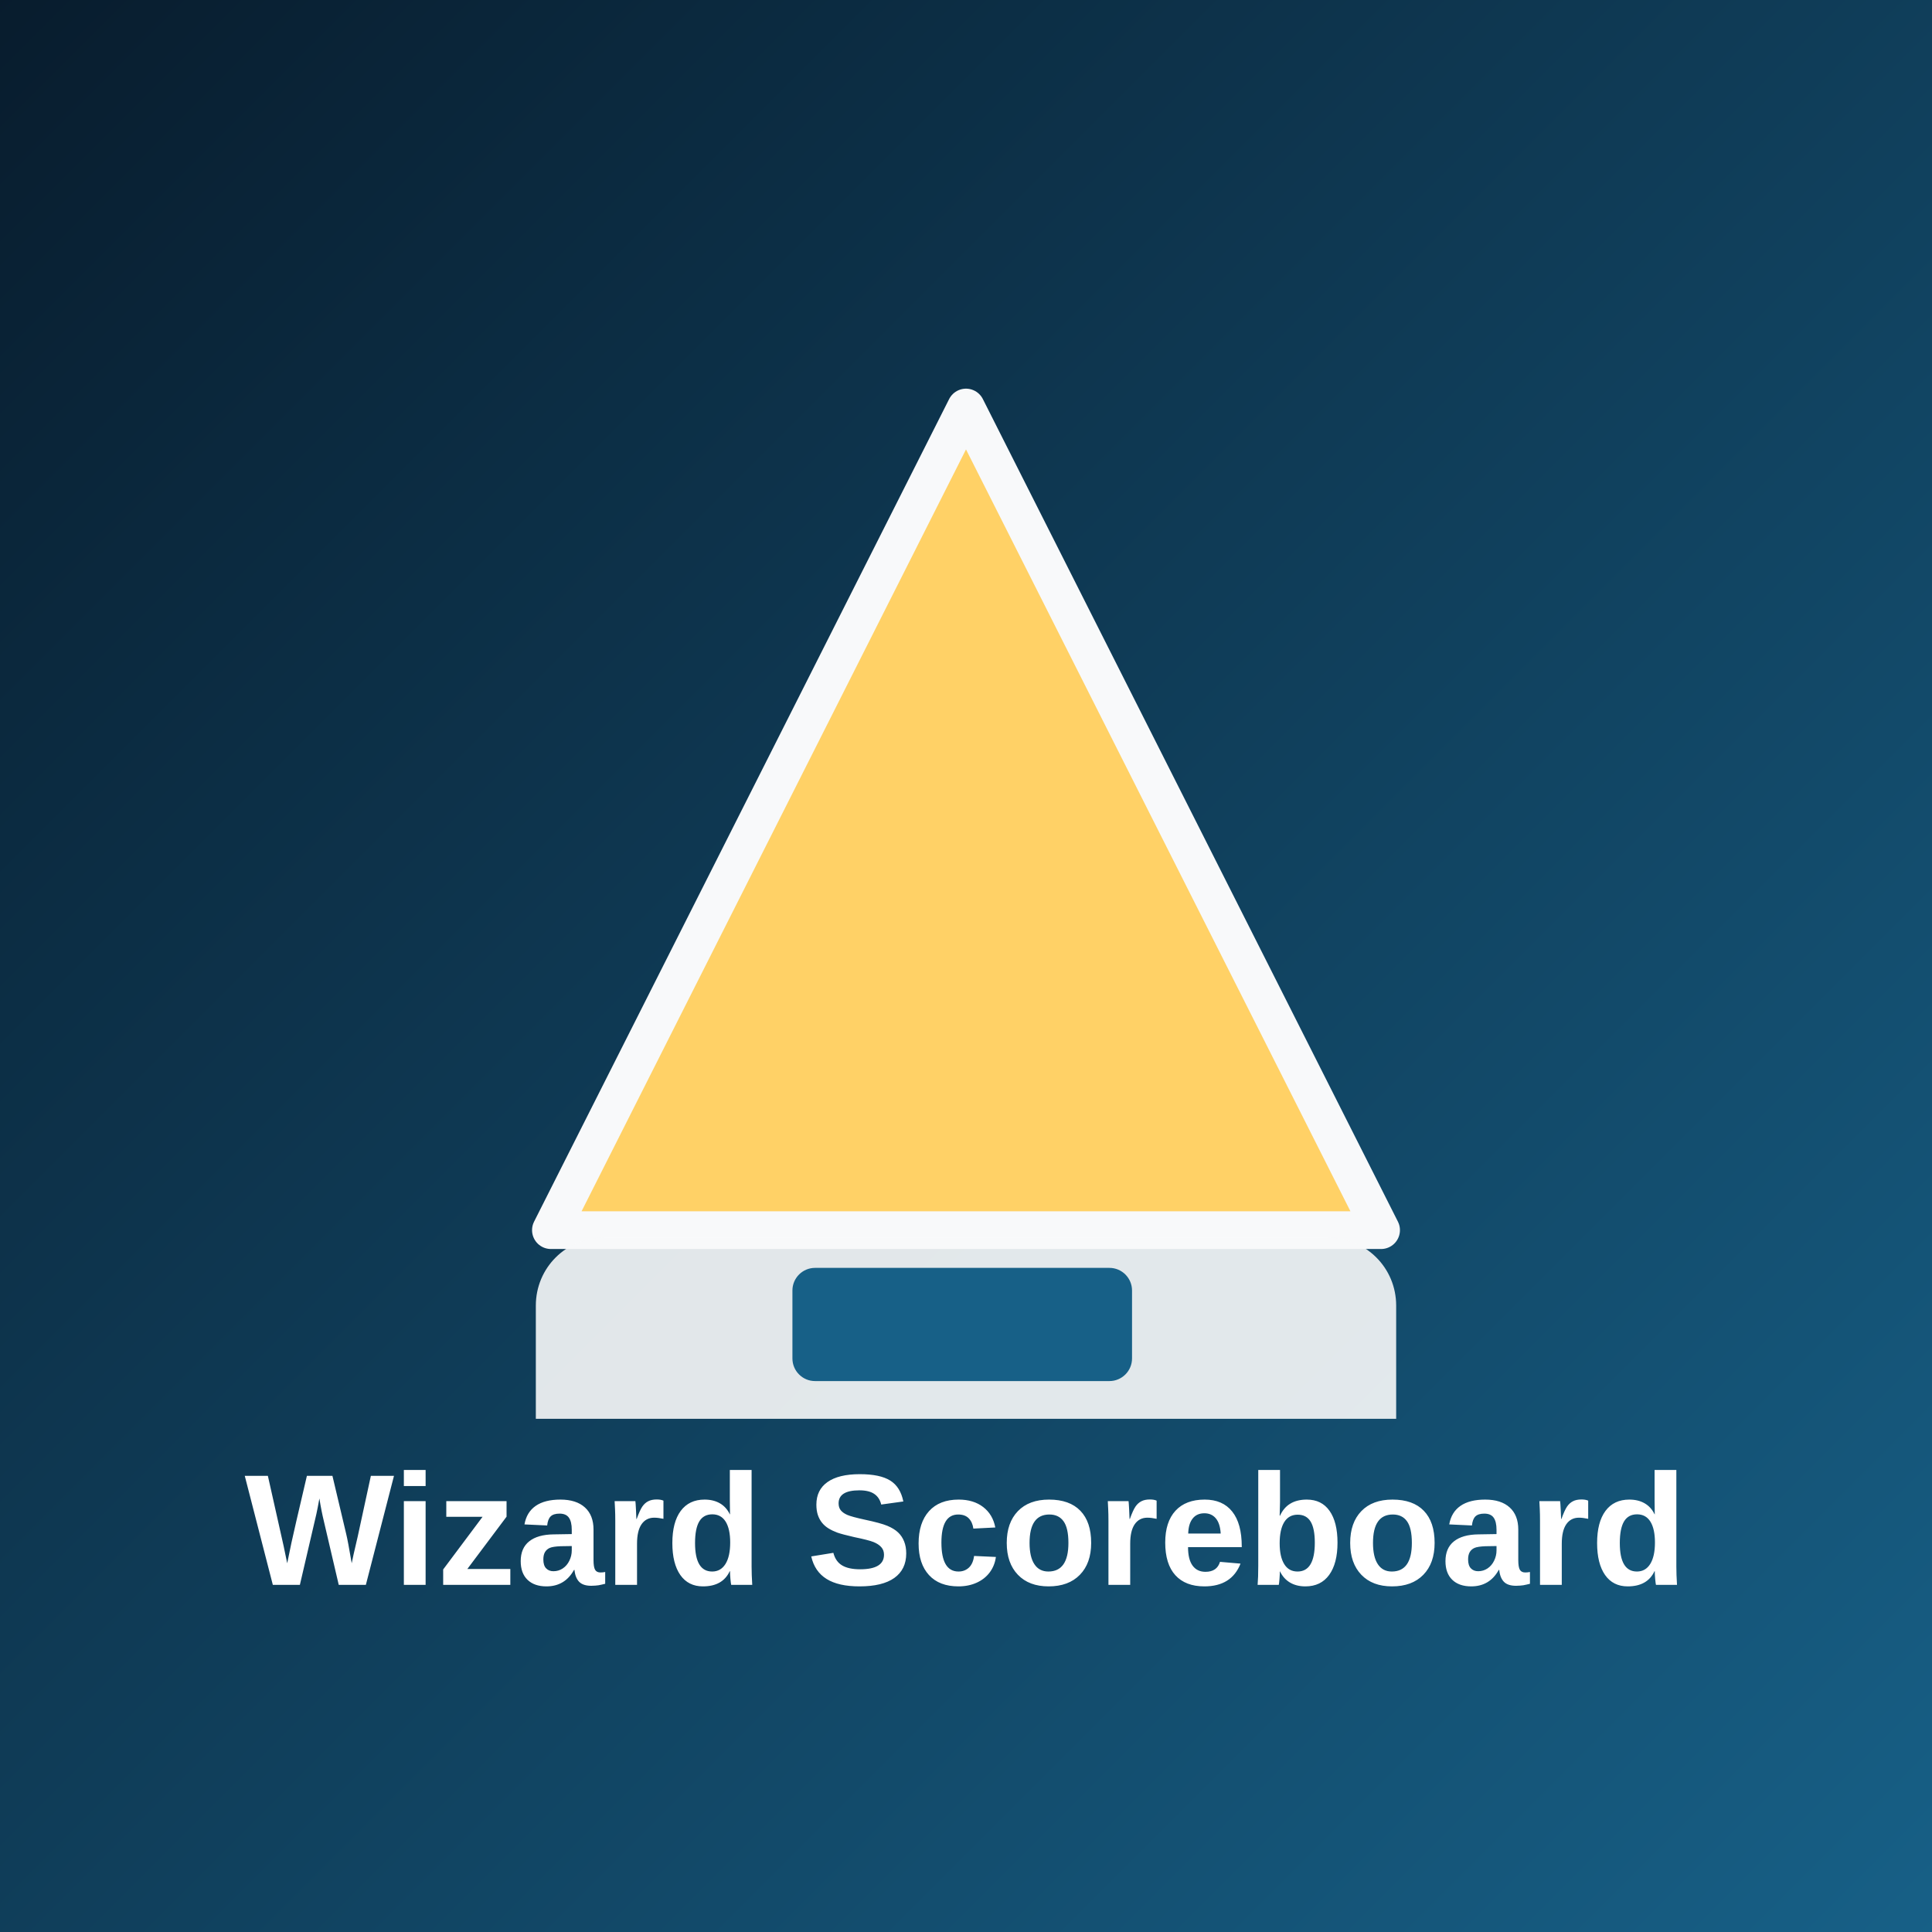
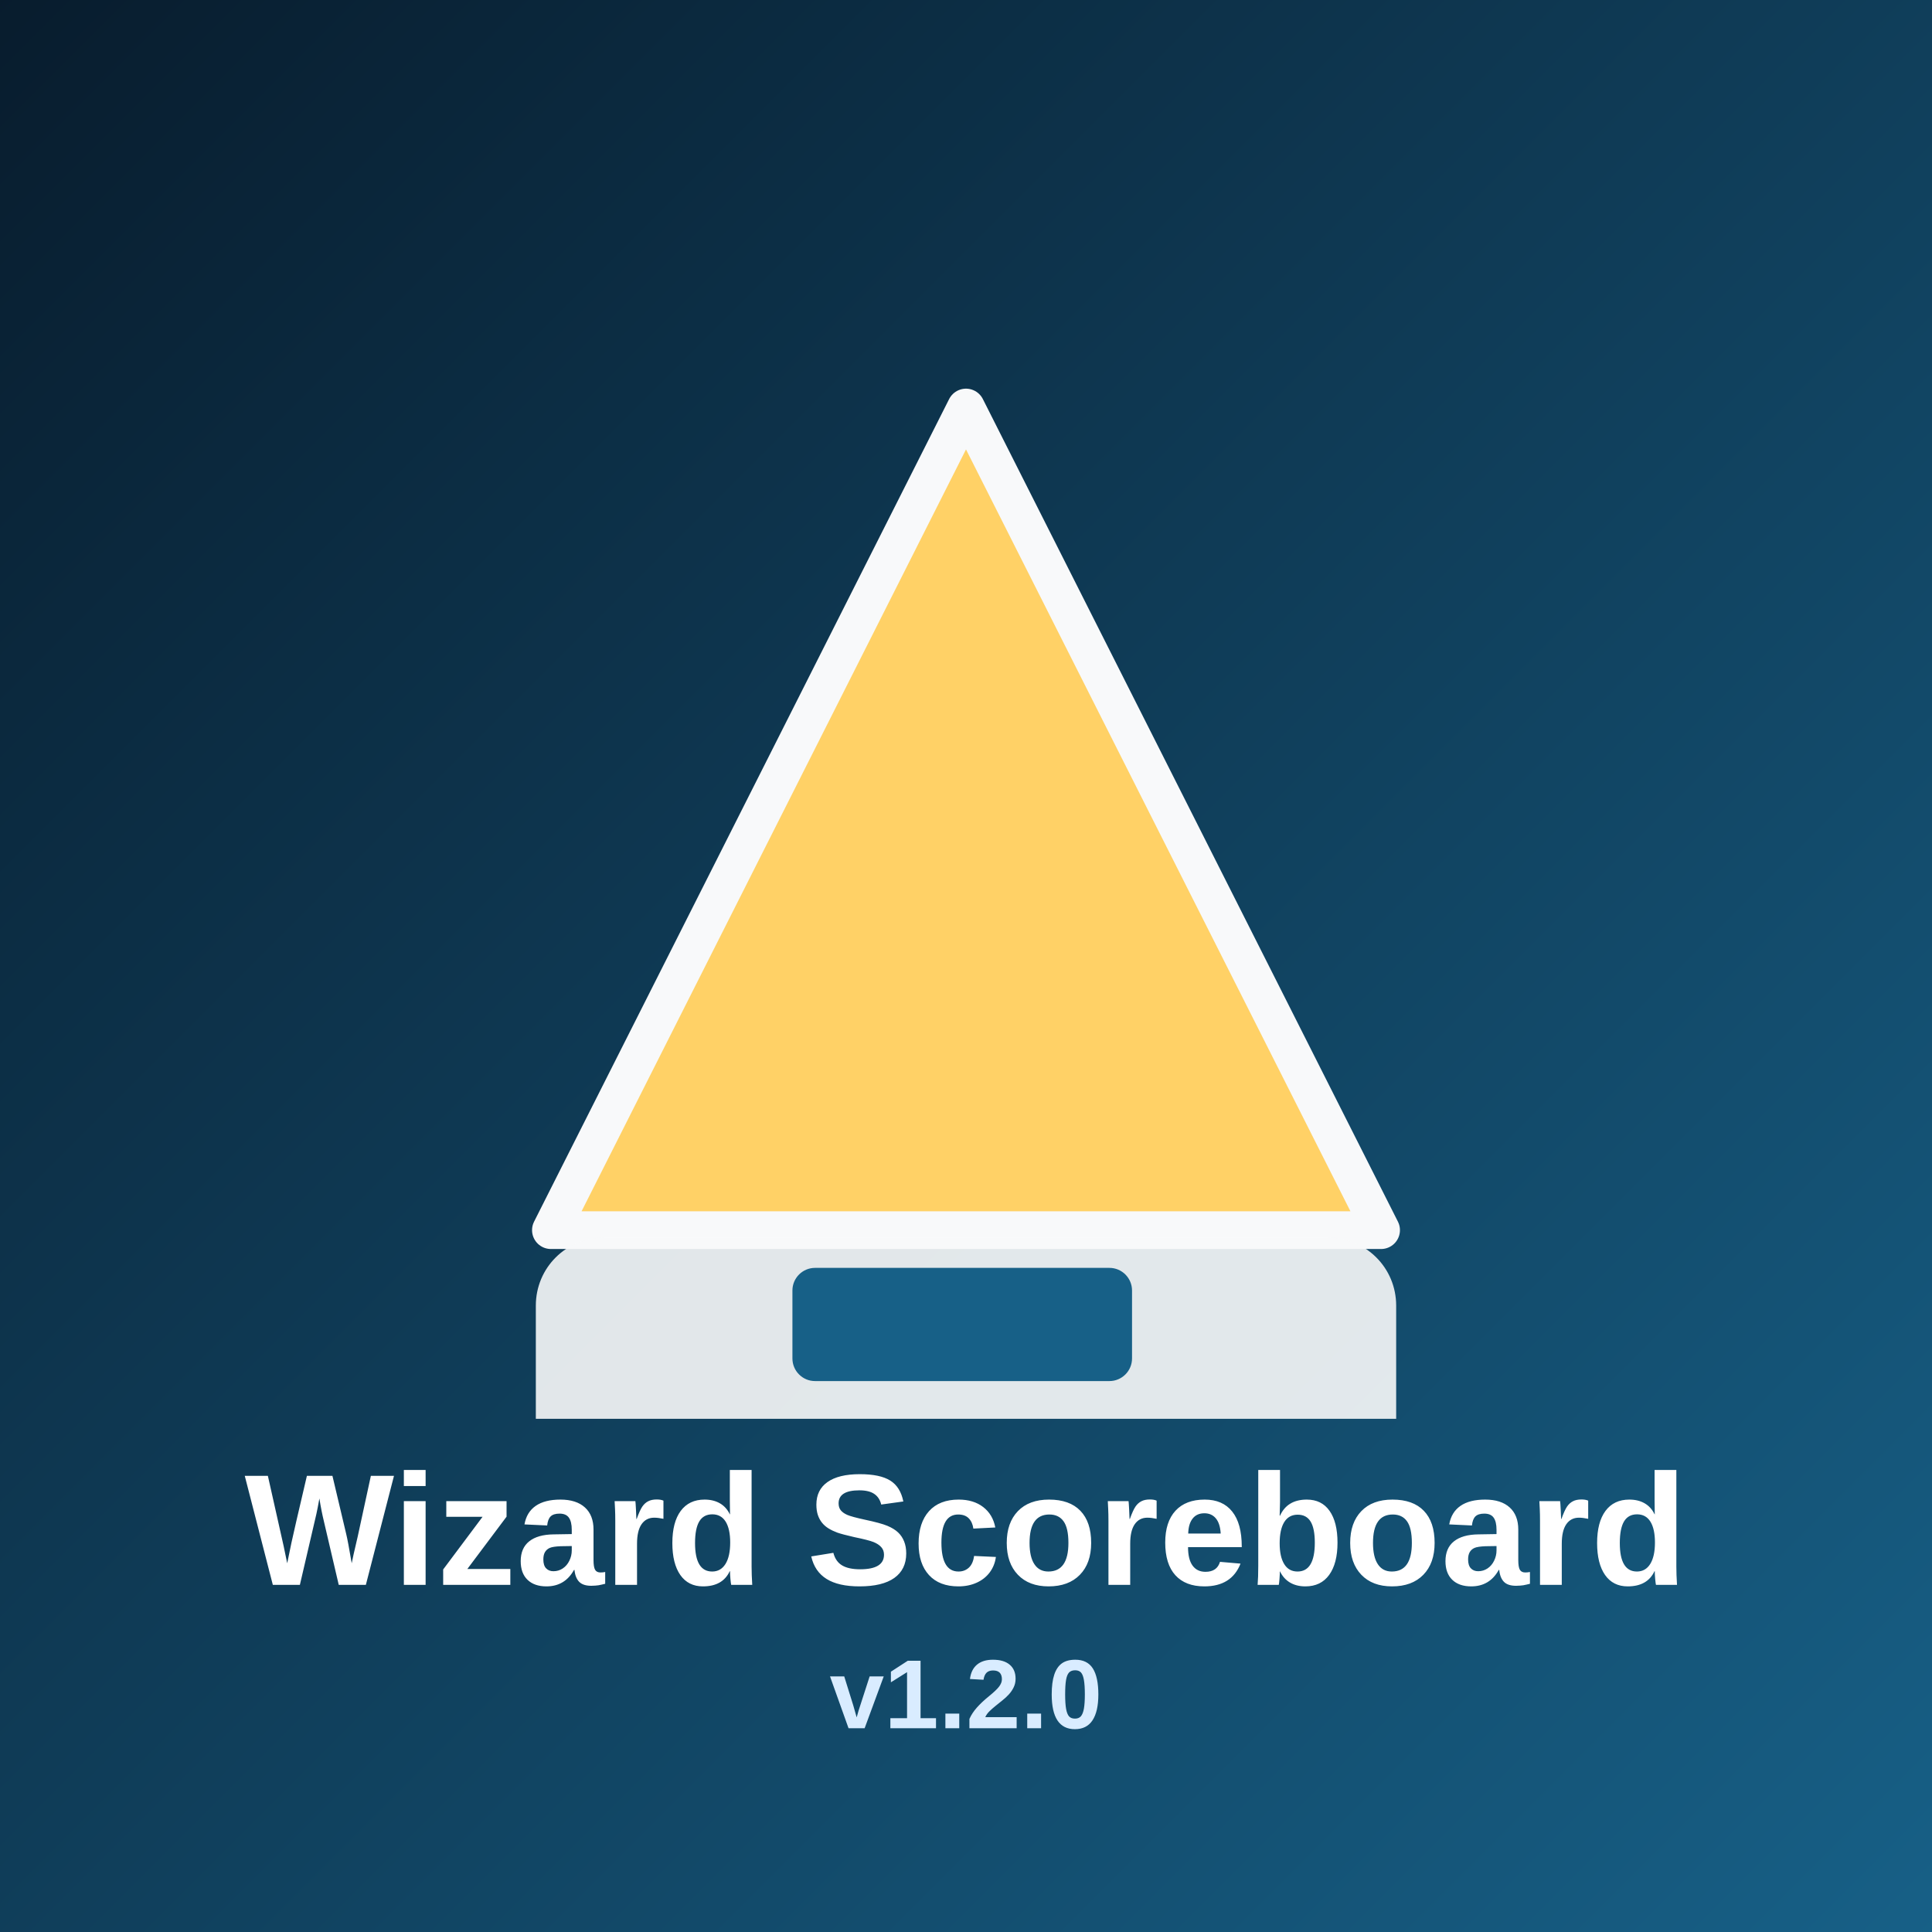
<svg xmlns="http://www.w3.org/2000/svg" viewBox="0 0 512 512">
  <defs>
    <linearGradient id="splashBg" x1="0" y1="0" x2="1" y2="1">
      <stop offset="0%" stop-color="#081c2d" />
      <stop offset="100%" stop-color="#176087" />
    </linearGradient>
  </defs>
  <rect width="512" height="512" fill="url(#splashBg)" />
  <g transform="translate(102 98)">
    <path d="M154 10 L264 228 H44 Z" fill="#ffd166" stroke="#f8f9fa" stroke-width="10" stroke-linejoin="round" />
    <path d="M58 230 H250 C260 230 268 238 268 248 V278 H40 V248 C40 238 48 230 58 230 Z" fill="#f8f9fa" opacity="0.9" />
    <rect x="108" y="238" width="90" height="30" rx="6" fill="#176087" />
  </g>
  <text x="256" y="420" text-anchor="middle" fill="#ffffff" font-family="Segoe UI, Arial, sans-serif" font-size="42" font-weight="700">Wizard Scoreboard</text>
+   <text id="splash-version" x="256" y="458" text-anchor="middle" fill="#d9ecff" font-family="Segoe UI, Arial, sans-serif" font-size="26" font-weight="700">v1.2.0</text>
</svg>
